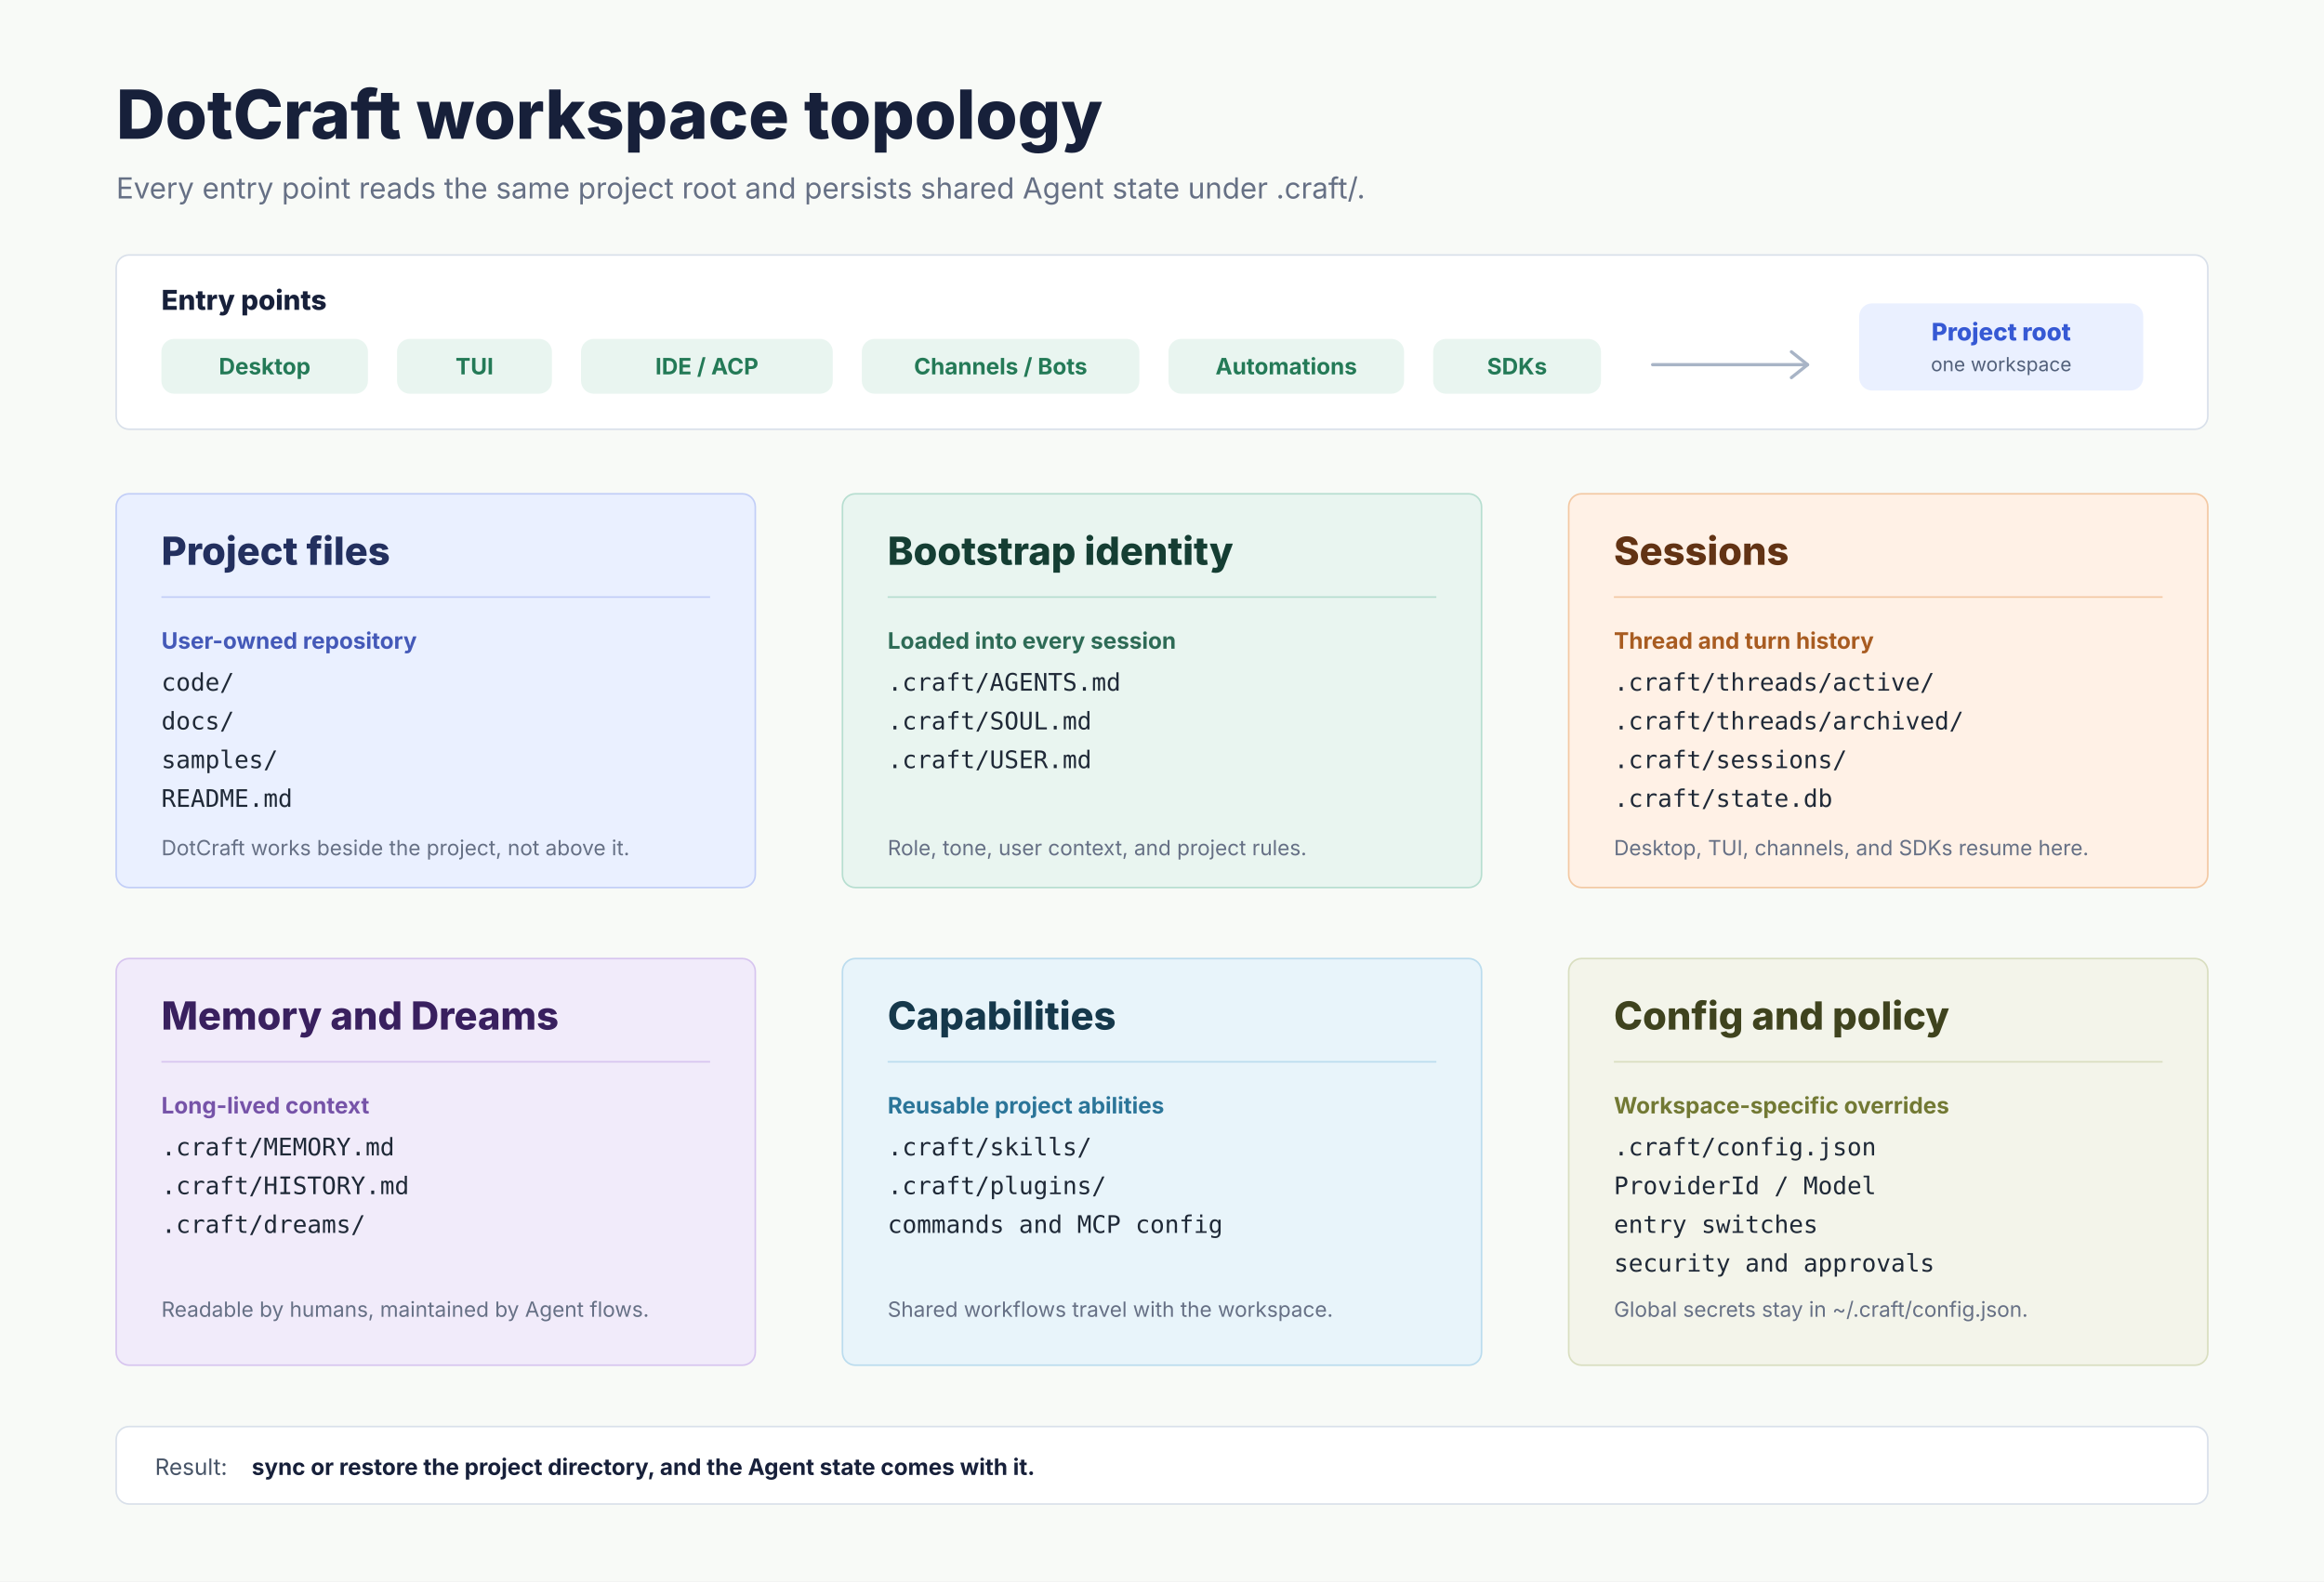
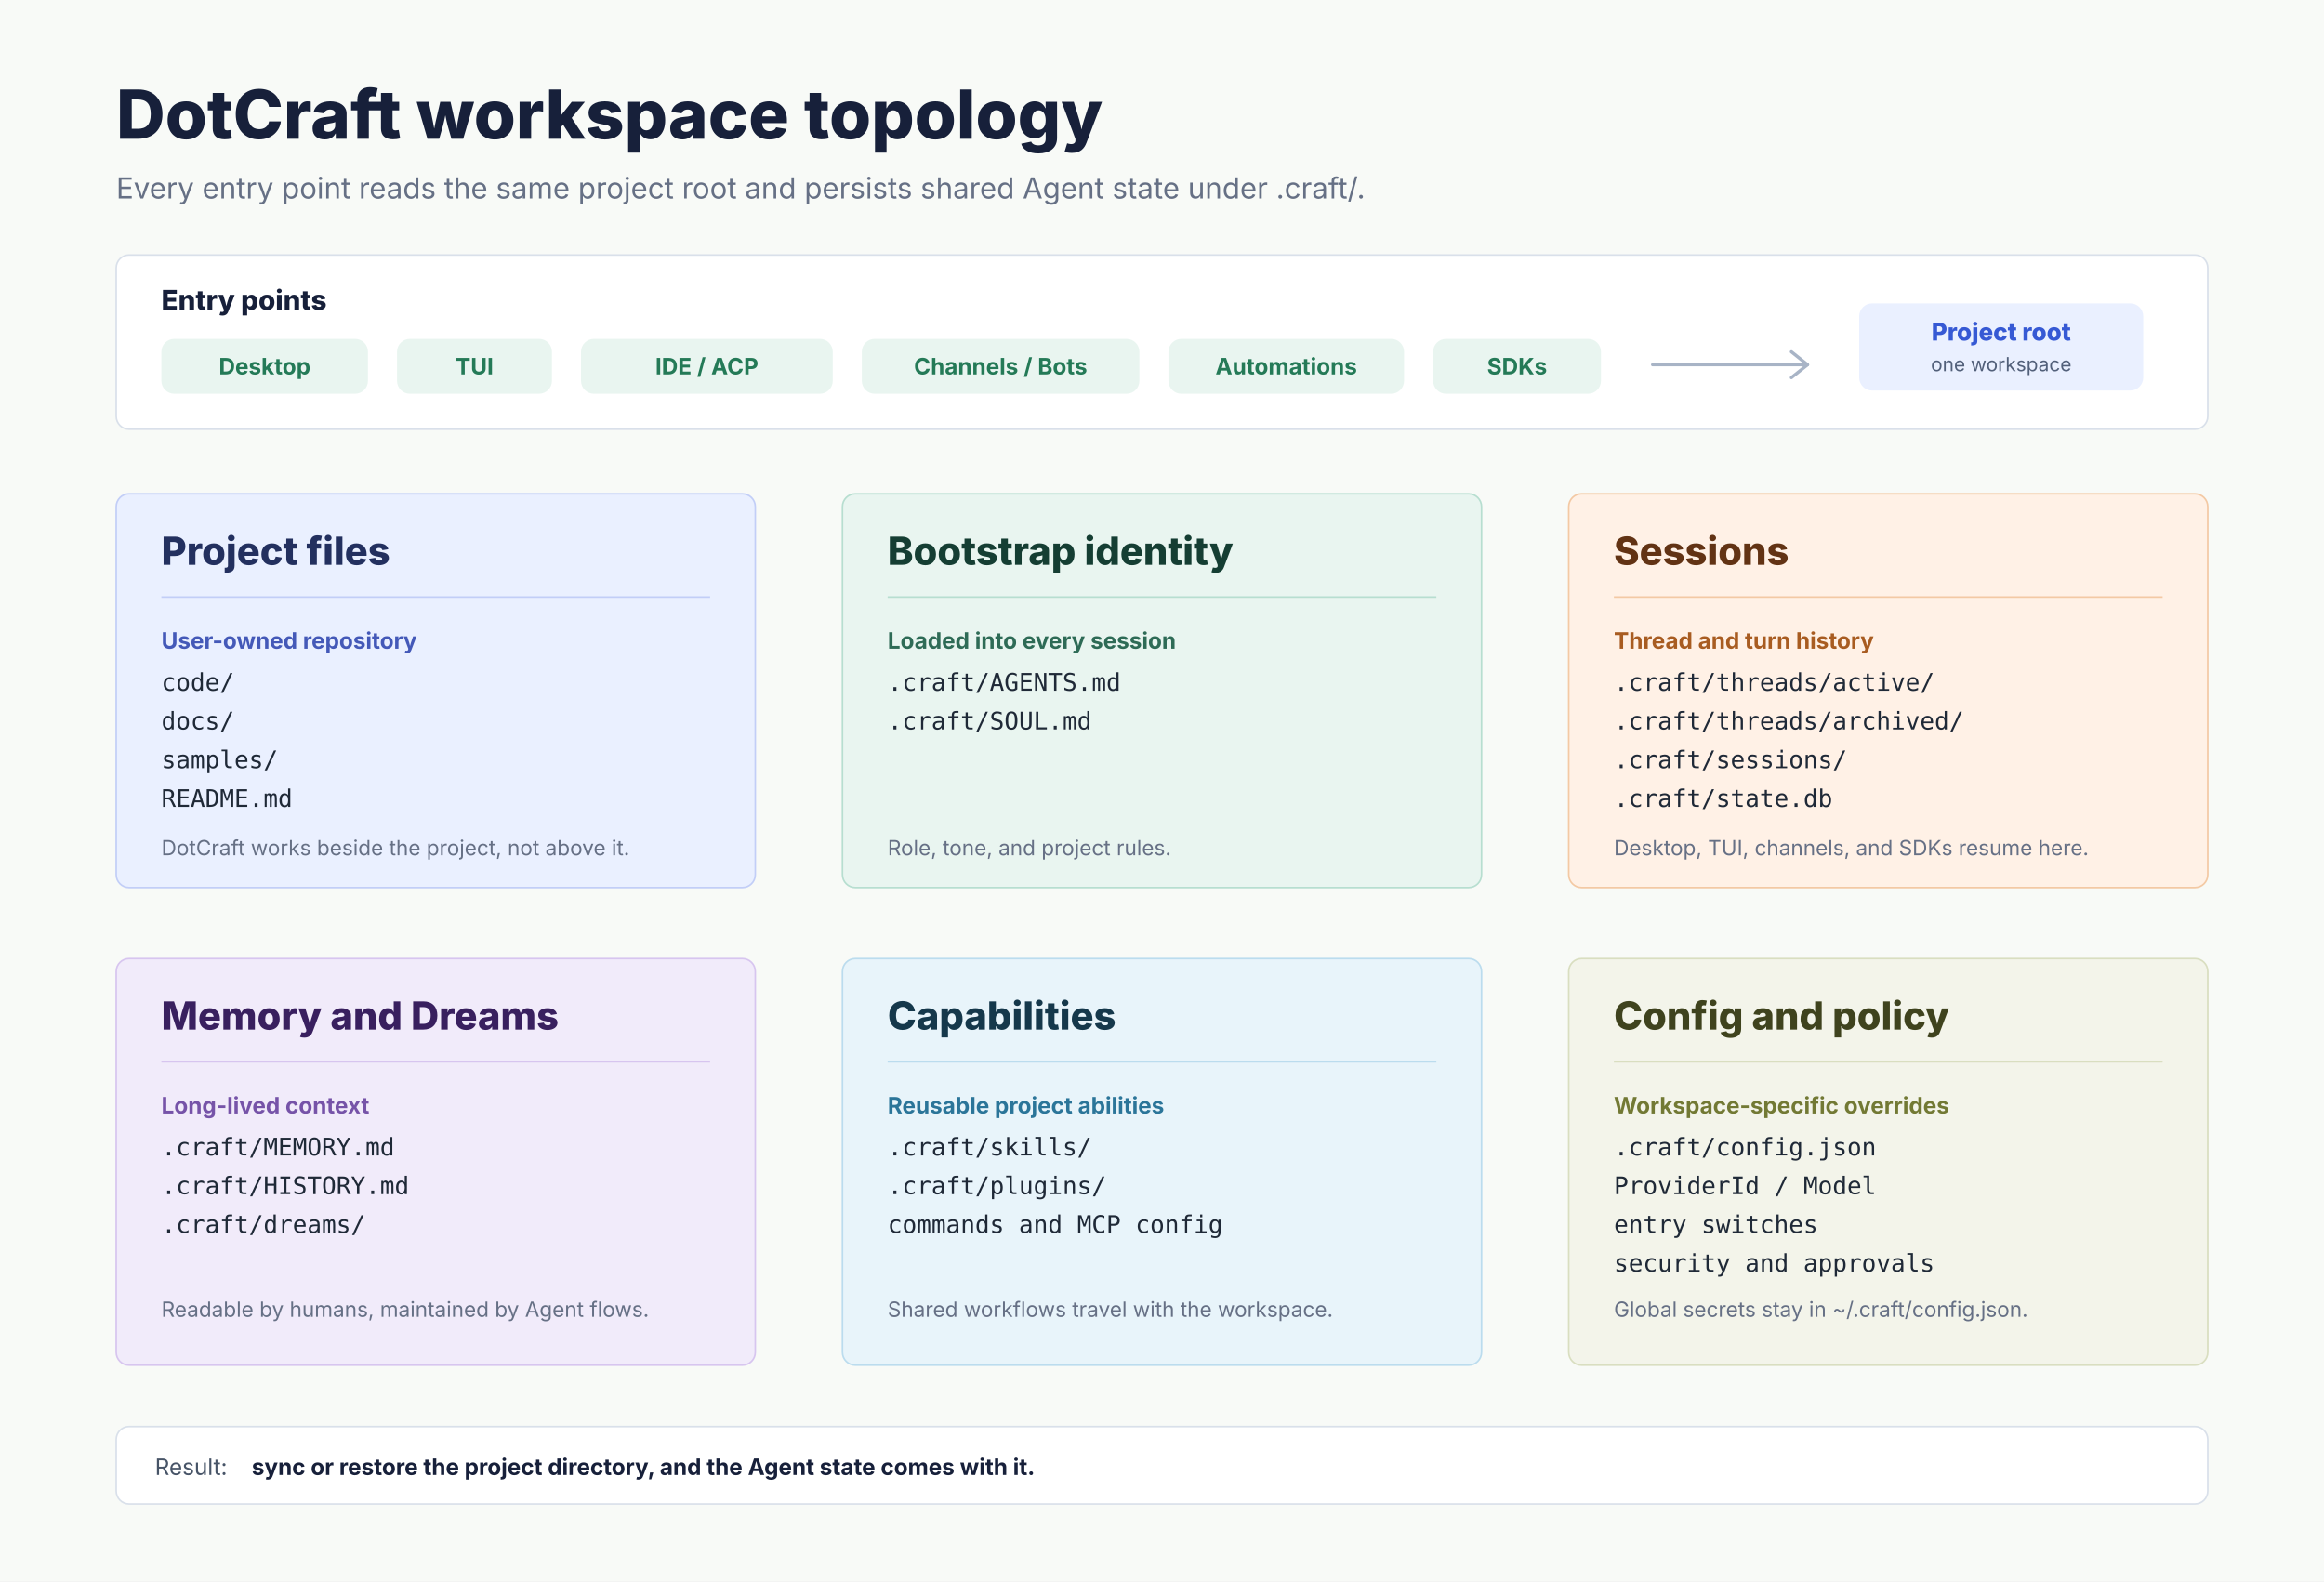
<svg xmlns="http://www.w3.org/2000/svg" width="1440" height="980" viewBox="0 0 1440 980" fill="none" role="img" aria-labelledby="title desc">
  <style>
    text { font-family: Inter, ui-sans-serif, system-ui, -apple-system, BlinkMacSystemFont, "Segoe UI", sans-serif; letter-spacing: 0; }
    .title { fill: #17203A; font-size: 42px; font-weight: 760; }
    .subtitle { fill: #667085; font-size: 18px; }
    .cardTitle { font-size: 24px; font-weight: 760; }
    .label { font-size: 14px; font-weight: 720; }
    .body { fill: #1F2937; font-size: 15px; }
    .mono { fill: #1F2937; font-size: 15px; font-family: "Cascadia Mono", ui-monospace, SFMono-Regular, Menlo, monospace; }
    .muted { fill: #667085; font-size: 13px; }
  </style>
  <rect width="1440" height="980" fill="#F8FAF7" />
  <text x="72" y="86" class="title">DotCraft workspace topology</text>
  <text x="72" y="123" class="subtitle">Every entry point reads the same project root and persists shared Agent state under .craft/.</text>
  <g transform="translate(72 158)">
    <rect x="0" y="0" width="1296" height="108" rx="8" fill="#FFFFFF" stroke="#D9E0EA" />
    <text x="28" y="34" fill="#17203A" font-size="17" font-weight="760">Entry points</text>
    <g transform="translate(28 52)">
      <rect x="0" y="0" width="128" height="34" rx="8" fill="#E9F5F0" />
      <text x="64" y="22" text-anchor="middle" fill="#247A57" font-size="14" font-weight="720">Desktop</text>
      <rect x="146" y="0" width="96" height="34" rx="8" fill="#E9F5F0" />
      <text x="194" y="22" text-anchor="middle" fill="#247A57" font-size="14" font-weight="720">TUI</text>
      <rect x="260" y="0" width="156" height="34" rx="8" fill="#E9F5F0" />
      <text x="338" y="22" text-anchor="middle" fill="#247A57" font-size="14" font-weight="720">IDE / ACP</text>
      <rect x="434" y="0" width="172" height="34" rx="8" fill="#E9F5F0" />
      <text x="520" y="22" text-anchor="middle" fill="#247A57" font-size="14" font-weight="720">Channels / Bots</text>
      <rect x="624" y="0" width="146" height="34" rx="8" fill="#E9F5F0" />
      <text x="697" y="22" text-anchor="middle" fill="#247A57" font-size="14" font-weight="720">Automations</text>
      <rect x="788" y="0" width="104" height="34" rx="8" fill="#E9F5F0" />
      <text x="840" y="22" text-anchor="middle" fill="#247A57" font-size="14" font-weight="720">SDKs</text>
    </g>
    <path d="M952 68H1048" stroke="#A8B4C6" stroke-width="2" stroke-linecap="round" />
    <path d="M1038 60L1048 68L1038 76" stroke="#A8B4C6" stroke-width="2" stroke-linecap="round" stroke-linejoin="round" />
    <g transform="translate(1080 30)">
      <rect x="0" y="0" width="176" height="54" rx="8" fill="#EAF0FF" />
      <text x="88" y="23" text-anchor="middle" fill="#3659D4" font-size="15" font-weight="760">Project root</text>
      <text x="88" y="42" text-anchor="middle" fill="#52607A" font-size="12">one workspace</text>
    </g>
  </g>
  <g transform="translate(72 306)">
    <rect x="0" y="0" width="396" height="244" rx="8" fill="#EAF0FF" stroke="#C2CEF7" />
    <text x="28" y="44" class="cardTitle" fill="#23305F">Project files</text>
    <line x1="28" y1="64" x2="368" y2="64" stroke="#C2CEF7" />
    <text x="28" y="96" class="label" fill="#4459B8">User-owned repository</text>
    <text x="28" y="122" class="mono">code/</text>
    <text x="28" y="146" class="mono">docs/</text>
    <text x="28" y="170" class="mono">samples/</text>
    <text x="28" y="194" class="mono">README.md</text>
    <text x="28" y="224" class="muted">DotCraft works beside the project, not above it.</text>
  </g>
  <g transform="translate(522 306)">
    <rect x="0" y="0" width="396" height="244" rx="8" fill="#E9F5F0" stroke="#B7DED0" />
    <text x="28" y="44" class="cardTitle" fill="#153E33">Bootstrap identity</text>
    <line x1="28" y1="64" x2="368" y2="64" stroke="#B7DED0" />
    <text x="28" y="96" class="label" fill="#2E6B56">Loaded into every session</text>
    <text x="28" y="122" class="mono">.craft/AGENTS.md</text>
    <text x="28" y="146" class="mono">.craft/SOUL.md</text>
-     <text x="28" y="170" class="mono">.craft/USER.md</text>
-     <text x="28" y="224" class="muted">Role, tone, user context, and project rules.</text>
+     <text x="28" y="224" class="muted">Role, tone, and project rules.</text>
  </g>
  <g transform="translate(972 306)">
    <rect x="0" y="0" width="396" height="244" rx="8" fill="#FFF1E6" stroke="#F3C9A4" />
    <text x="28" y="44" class="cardTitle" fill="#623314">Sessions</text>
    <line x1="28" y1="64" x2="368" y2="64" stroke="#F3C9A4" />
    <text x="28" y="96" class="label" fill="#A85C21">Thread and turn history</text>
    <text x="28" y="122" class="mono">.craft/threads/active/</text>
    <text x="28" y="146" class="mono">.craft/threads/archived/</text>
    <text x="28" y="170" class="mono">.craft/sessions/</text>
    <text x="28" y="194" class="mono">.craft/state.db</text>
    <text x="28" y="224" class="muted">Desktop, TUI, channels, and SDKs resume here.</text>
  </g>
  <g transform="translate(72 594)">
    <rect x="0" y="0" width="396" height="252" rx="8" fill="#F1EBFA" stroke="#D7C5EF" />
    <text x="28" y="44" class="cardTitle" fill="#39205F">Memory and Dreams</text>
    <line x1="28" y1="64" x2="368" y2="64" stroke="#D7C5EF" />
    <text x="28" y="96" class="label" fill="#7653A8">Long-lived context</text>
    <text x="28" y="122" class="mono">.craft/MEMORY.md</text>
    <text x="28" y="146" class="mono">.craft/HISTORY.md</text>
    <text x="28" y="170" class="mono">.craft/dreams/</text>
    <text x="28" y="222" class="muted">Readable by humans, maintained by Agent flows.</text>
  </g>
  <g transform="translate(522 594)">
    <rect x="0" y="0" width="396" height="252" rx="8" fill="#E8F4FA" stroke="#BBDCEE" />
    <text x="28" y="44" class="cardTitle" fill="#15384B">Capabilities</text>
    <line x1="28" y1="64" x2="368" y2="64" stroke="#BBDCEE" />
    <text x="28" y="96" class="label" fill="#2B7599">Reusable project abilities</text>
    <text x="28" y="122" class="mono">.craft/skills/</text>
    <text x="28" y="146" class="mono">.craft/plugins/</text>
    <text x="28" y="170" class="mono">commands and MCP config</text>
    <text x="28" y="222" class="muted">Shared workflows travel with the workspace.</text>
  </g>
  <g transform="translate(972 594)">
    <rect x="0" y="0" width="396" height="252" rx="8" fill="#F3F4EA" stroke="#D9DEC0" />
    <text x="28" y="44" class="cardTitle" fill="#3F431E">Config and policy</text>
    <line x1="28" y1="64" x2="368" y2="64" stroke="#D9DEC0" />
    <text x="28" y="96" class="label" fill="#727934">Workspace-specific overrides</text>
    <text x="28" y="122" class="mono">.craft/config.json</text>
    <text x="28" y="146" class="mono">ProviderId / Model</text>
    <text x="28" y="170" class="mono">entry switches</text>
    <text x="28" y="194" class="mono">security and approvals</text>
    <text x="28" y="222" class="muted">Global secrets stay in ~/.craft/config.json.</text>
  </g>
  <g transform="translate(72 884)">
    <rect x="0" y="0" width="1296" height="48" rx="8" fill="#FFFFFF" stroke="#D9E0EA" />
    <text x="24" y="30" fill="#475467" font-size="14">Result:</text>
    <text x="84" y="30" fill="#17203A" font-size="14" font-weight="720">sync or restore the project directory, and the Agent state comes with it.</text>
  </g>
</svg>
